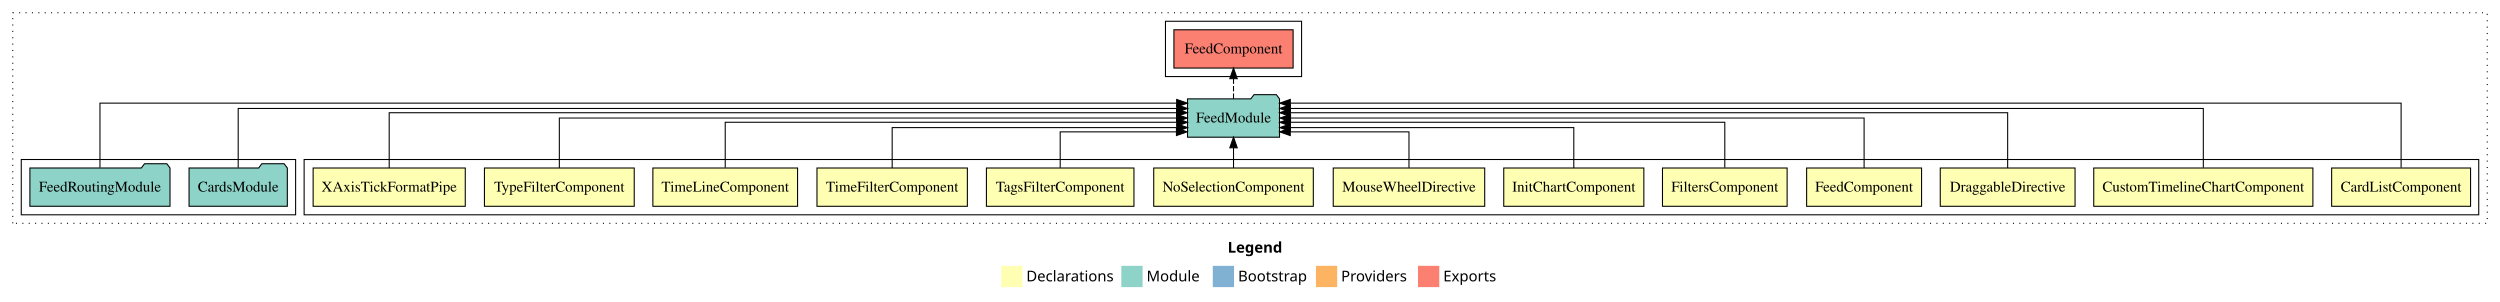
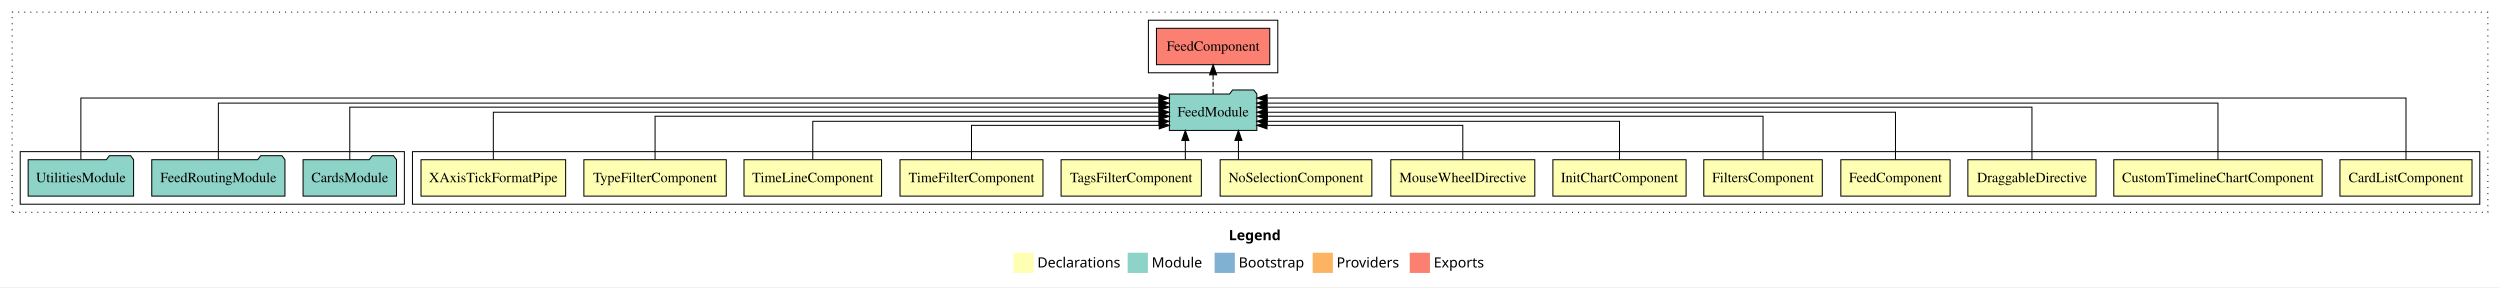
- <svg xmlns="http://www.w3.org/2000/svg" width="2351pt" height="284pt" viewBox="0.00 0.00 2351.00 284.00">
+ <svg xmlns="http://www.w3.org/2000/svg" width="2473pt" height="284pt" viewBox="0.00 0.00 2473.00 284.00">
  <g id="graph0" class="graph" transform="scale(1 1) rotate(0) translate(4 280)">
-     <polygon fill="#ffffff" stroke="transparent" points="-4,4 -4,-280 2347,-280 2347,4 -4,4" />
-     <text text-anchor="start" x="1150.509" y="-42.4" font-family="sans-serif" font-weight="bold" font-size="14.00" fill="#000000">Legend</text>
-     <polygon fill="#ffffb3" stroke="transparent" points="937.5,-10 937.5,-30 957.5,-30 957.5,-10 937.5,-10" />
-     <text text-anchor="start" x="961.129" y="-15.4" font-family="sans-serif" font-size="14.00" fill="#000000">  Declarations</text>
-     <polygon fill="#8dd3c7" stroke="transparent" points="1050.5,-10 1050.5,-30 1070.5,-30 1070.5,-10 1050.5,-10" />
-     <text text-anchor="start" x="1074.225" y="-15.4" font-family="sans-serif" font-size="14.00" fill="#000000">  Module</text>
-     <polygon fill="#80b1d3" stroke="transparent" points="1136.5,-10 1136.5,-30 1156.5,-30 1156.5,-10 1136.5,-10" />
-     <text text-anchor="start" x="1160.281" y="-15.4" font-family="sans-serif" font-size="14.00" fill="#000000">  Bootstrap</text>
-     <polygon fill="#fdb462" stroke="transparent" points="1233.5,-10 1233.5,-30 1253.5,-30 1253.5,-10 1233.5,-10" />
-     <text text-anchor="start" x="1257.173" y="-15.4" font-family="sans-serif" font-size="14.00" fill="#000000">  Providers</text>
-     <polygon fill="#fb8072" stroke="transparent" points="1329.5,-10 1329.5,-30 1349.5,-30 1349.5,-10 1329.5,-10" />
-     <text text-anchor="start" x="1353.226" y="-15.4" font-family="sans-serif" font-size="14.00" fill="#000000">  Exports</text>
+     <polygon fill="#ffffff" stroke="transparent" points="-4,4 -4,-280 2469,-280 2469,4 -4,4" />
+     <text text-anchor="start" x="1211.509" y="-42.4" font-family="sans-serif" font-weight="bold" font-size="14.00" fill="#000000">Legend</text>
+     <polygon fill="#ffffb3" stroke="transparent" points="998.5,-10 998.5,-30 1018.5,-30 1018.5,-10 998.5,-10" />
+     <text text-anchor="start" x="1022.129" y="-15.4" font-family="sans-serif" font-size="14.00" fill="#000000">  Declarations</text>
+     <polygon fill="#8dd3c7" stroke="transparent" points="1111.5,-10 1111.5,-30 1131.5,-30 1131.5,-10 1111.5,-10" />
+     <text text-anchor="start" x="1135.225" y="-15.4" font-family="sans-serif" font-size="14.00" fill="#000000">  Module</text>
+     <polygon fill="#80b1d3" stroke="transparent" points="1197.5,-10 1197.5,-30 1217.5,-30 1217.5,-10 1197.5,-10" />
+     <text text-anchor="start" x="1221.281" y="-15.4" font-family="sans-serif" font-size="14.00" fill="#000000">  Bootstrap</text>
+     <polygon fill="#fdb462" stroke="transparent" points="1294.5,-10 1294.5,-30 1314.5,-30 1314.5,-10 1294.5,-10" />
+     <text text-anchor="start" x="1318.173" y="-15.4" font-family="sans-serif" font-size="14.00" fill="#000000">  Providers</text>
+     <polygon fill="#fb8072" stroke="transparent" points="1390.5,-10 1390.5,-30 1410.5,-30 1410.5,-10 1390.5,-10" />
+     <text text-anchor="start" x="1414.226" y="-15.4" font-family="sans-serif" font-size="14.00" fill="#000000">  Exports</text>
    <g id="clust1" class="cluster">
-       <polygon fill="none" stroke="#000000" stroke-dasharray="1,5" points="8,-70 8,-268 2335,-268 2335,-70 8,-70" />
+       <polygon fill="none" stroke="#000000" stroke-dasharray="1,5" points="8,-70 8,-268 2457,-268 2457,-70 8,-70" />
    </g>
    <g id="clust2" class="cluster">
-       <polygon fill="none" stroke="#000000" points="282,-78 282,-130 2327,-130 2327,-78 282,-78" />
+       <polygon fill="none" stroke="#000000" points="404,-78 404,-130 2449,-130 2449,-78 404,-78" />
    </g>
    <g id="clust16" class="cluster">
-       <polygon fill="none" stroke="#000000" points="16,-78 16,-130 274,-130 274,-78 16,-78" />
+       <polygon fill="none" stroke="#000000" points="16,-78 16,-130 396,-130 396,-78 16,-78" />
    </g>
    <g id="clust17" class="cluster">
-       <polygon fill="none" stroke="#000000" points="1092,-208 1092,-260 1220,-260 1220,-208 1092,-208" />
+       <polygon fill="none" stroke="#000000" points="1132,-208 1132,-260 1260,-260 1260,-208 1132,-208" />
    </g>
    <g id="node1" class="node">
-       <polygon fill="#ffffb3" stroke="#000000" points="2319.323,-122 2188.677,-122 2188.677,-86 2319.323,-86 2319.323,-122" />
-       <text text-anchor="middle" x="2254" y="-99.8" font-family="Times,serif" font-size="14.00" fill="#000000">CardListComponent</text>
+       <polygon fill="#ffffb3" stroke="#000000" points="2441.323,-122 2310.677,-122 2310.677,-86 2441.323,-86 2441.323,-122" />
+       <text text-anchor="middle" x="2376" y="-99.8" font-family="Times,serif" font-size="14.00" fill="#000000">CardListComponent</text>
    </g>
    <g id="node14" class="node">
-       <polygon fill="#8dd3c7" stroke="#000000" points="1199.262,-187 1196.262,-191 1175.262,-191 1172.262,-187 1112.738,-187 1112.738,-151 1199.262,-151 1199.262,-187" />
-       <text text-anchor="middle" x="1156" y="-164.8" font-family="Times,serif" font-size="14.00" fill="#000000">FeedModule</text>
+       <polygon fill="#8dd3c7" stroke="#000000" points="1239.262,-187 1236.262,-191 1215.262,-191 1212.262,-187 1152.738,-187 1152.738,-151 1239.262,-151 1239.262,-187" />
+       <text text-anchor="middle" x="1196" y="-164.8" font-family="Times,serif" font-size="14.00" fill="#000000">FeedModule</text>
    </g>
    <g id="edge1" class="edge">
-       <path fill="none" stroke="#000000" d="M2254,-122.323C2254,-145.66 2254,-183 2254,-183 2254,-183 1209.381,-183 1209.381,-183" />
-       <polygon fill="#000000" stroke="#000000" points="1209.381,-179.5 1199.381,-183 1209.381,-186.5 1209.381,-179.5" />
+       <path fill="none" stroke="#000000" d="M2376,-122.323C2376,-145.66 2376,-183 2376,-183 2376,-183 1249.396,-183 1249.396,-183" />
+       <polygon fill="#000000" stroke="#000000" points="1249.396,-179.5 1239.396,-183 1249.396,-186.5 1249.396,-179.5" />
    </g>
    <g id="node2" class="node">
-       <polygon fill="#ffffb3" stroke="#000000" points="2171.042,-122 1964.958,-122 1964.958,-86 2171.042,-86 2171.042,-122" />
-       <text text-anchor="middle" x="2068" y="-99.8" font-family="Times,serif" font-size="14.00" fill="#000000">CustomTimelineChartComponent</text>
+       <polygon fill="#ffffb3" stroke="#000000" points="2293.042,-122 2086.958,-122 2086.958,-86 2293.042,-86 2293.042,-122" />
+       <text text-anchor="middle" x="2190" y="-99.8" font-family="Times,serif" font-size="14.00" fill="#000000">CustomTimelineChartComponent</text>
    </g>
    <g id="edge2" class="edge">
-       <path fill="none" stroke="#000000" d="M2068,-122.292C2068,-144.206 2068,-178 2068,-178 2068,-178 1209.374,-178 1209.374,-178" />
-       <polygon fill="#000000" stroke="#000000" points="1209.374,-174.5 1199.374,-178 1209.374,-181.5 1209.374,-174.5" />
+       <path fill="none" stroke="#000000" d="M2190,-122.292C2190,-144.206 2190,-178 2190,-178 2190,-178 1249.35,-178 1249.35,-178" />
+       <polygon fill="#000000" stroke="#000000" points="1249.35,-174.5 1239.35,-178 1249.35,-181.5 1249.35,-174.5" />
    </g>
    <g id="node3" class="node">
-       <polygon fill="#ffffb3" stroke="#000000" points="1947.385,-122 1820.615,-122 1820.615,-86 1947.385,-86 1947.385,-122" />
-       <text text-anchor="middle" x="1884" y="-99.8" font-family="Times,serif" font-size="14.00" fill="#000000">DraggableDirective</text>
+       <polygon fill="#ffffb3" stroke="#000000" points="2069.385,-122 1942.615,-122 1942.615,-86 2069.385,-86 2069.385,-122" />
+       <text text-anchor="middle" x="2006" y="-99.8" font-family="Times,serif" font-size="14.00" fill="#000000">DraggableDirective</text>
    </g>
    <g id="edge3" class="edge">
-       <path fill="none" stroke="#000000" d="M1884,-122.027C1884,-142.767 1884,-174 1884,-174 1884,-174 1209.36,-174 1209.36,-174" />
-       <polygon fill="#000000" stroke="#000000" points="1209.36,-170.5 1199.36,-174 1209.36,-177.5 1209.36,-170.5" />
+       <path fill="none" stroke="#000000" d="M2006,-122.027C2006,-142.767 2006,-174 2006,-174 2006,-174 1249.263,-174 1249.263,-174" />
+       <polygon fill="#000000" stroke="#000000" points="1249.263,-170.5 1239.263,-174 1249.263,-177.5 1249.263,-170.5" />
    </g>
    <g id="node4" class="node">
-       <polygon fill="#ffffb3" stroke="#000000" points="1803.045,-122 1694.955,-122 1694.955,-86 1803.045,-86 1803.045,-122" />
-       <text text-anchor="middle" x="1749" y="-99.8" font-family="Times,serif" font-size="14.00" fill="#000000">FeedComponent</text>
+       <polygon fill="#ffffb3" stroke="#000000" points="1925.045,-122 1816.955,-122 1816.955,-86 1925.045,-86 1925.045,-122" />
+       <text text-anchor="middle" x="1871" y="-99.8" font-family="Times,serif" font-size="14.00" fill="#000000">FeedComponent</text>
    </g>
    <g id="edge4" class="edge">
-       <path fill="none" stroke="#000000" d="M1749,-122.106C1749,-141.339 1749,-169 1749,-169 1749,-169 1209.605,-169 1209.605,-169" />
-       <polygon fill="#000000" stroke="#000000" points="1209.605,-165.5 1199.605,-169 1209.605,-172.5 1209.605,-165.5" />
+       <path fill="none" stroke="#000000" d="M1871,-122.106C1871,-141.339 1871,-169 1871,-169 1871,-169 1249.509,-169 1249.509,-169" />
+       <polygon fill="#000000" stroke="#000000" points="1249.509,-165.5 1239.509,-169 1249.509,-172.5 1249.509,-165.5" />
    </g>
    <g id="node5" class="node">
-       <polygon fill="#ffffb3" stroke="#000000" points="1676.607,-122 1559.393,-122 1559.393,-86 1676.607,-86 1676.607,-122" />
-       <text text-anchor="middle" x="1618" y="-99.8" font-family="Times,serif" font-size="14.00" fill="#000000">FiltersComponent</text>
+       <polygon fill="#ffffb3" stroke="#000000" points="1798.607,-122 1681.393,-122 1681.393,-86 1798.607,-86 1798.607,-122" />
+       <text text-anchor="middle" x="1740" y="-99.8" font-family="Times,serif" font-size="14.00" fill="#000000">FiltersComponent</text>
    </g>
    <g id="edge5" class="edge">
-       <path fill="none" stroke="#000000" d="M1618,-122.302C1618,-140.27 1618,-165 1618,-165 1618,-165 1209.464,-165 1209.464,-165" />
-       <polygon fill="#000000" stroke="#000000" points="1209.464,-161.5 1199.464,-165 1209.464,-168.5 1209.464,-161.5" />
+       <path fill="none" stroke="#000000" d="M1740,-122.302C1740,-140.27 1740,-165 1740,-165 1740,-165 1249.598,-165 1249.598,-165" />
+       <polygon fill="#000000" stroke="#000000" points="1249.598,-161.5 1239.598,-165 1249.598,-168.5 1249.598,-161.5" />
    </g>
    <g id="node6" class="node">
-       <polygon fill="#ffffb3" stroke="#000000" points="1541.877,-122 1410.123,-122 1410.123,-86 1541.877,-86 1541.877,-122" />
-       <text text-anchor="middle" x="1476" y="-99.8" font-family="Times,serif" font-size="14.00" fill="#000000">InitChartComponent</text>
+       <polygon fill="#ffffb3" stroke="#000000" points="1663.877,-122 1532.123,-122 1532.123,-86 1663.877,-86 1663.877,-122" />
+       <text text-anchor="middle" x="1598" y="-99.8" font-family="Times,serif" font-size="14.00" fill="#000000">InitChartComponent</text>
    </g>
    <g id="edge6" class="edge">
-       <path fill="none" stroke="#000000" d="M1476,-122.027C1476,-138.398 1476,-160 1476,-160 1476,-160 1209.49,-160 1209.49,-160" />
-       <polygon fill="#000000" stroke="#000000" points="1209.49,-156.5 1199.49,-160 1209.49,-163.5 1209.49,-156.5" />
+       <path fill="none" stroke="#000000" d="M1598,-122.027C1598,-138.398 1598,-160 1598,-160 1598,-160 1249.403,-160 1249.403,-160" />
+       <polygon fill="#000000" stroke="#000000" points="1249.403,-156.5 1239.403,-160 1249.403,-163.5 1249.403,-156.5" />
    </g>
    <g id="node7" class="node">
-       <polygon fill="#ffffb3" stroke="#000000" points="1392.221,-122 1249.779,-122 1249.779,-86 1392.221,-86 1392.221,-122" />
-       <text text-anchor="middle" x="1321" y="-99.8" font-family="Times,serif" font-size="14.00" fill="#000000">MouseWheelDirective</text>
+       <polygon fill="#ffffb3" stroke="#000000" points="1514.221,-122 1371.779,-122 1371.779,-86 1514.221,-86 1514.221,-122" />
+       <text text-anchor="middle" x="1443" y="-99.8" font-family="Times,serif" font-size="14.00" fill="#000000">MouseWheelDirective</text>
    </g>
    <g id="edge7" class="edge">
-       <path fill="none" stroke="#000000" d="M1321,-122.187C1321,-137.182 1321,-156 1321,-156 1321,-156 1209.352,-156 1209.352,-156" />
-       <polygon fill="#000000" stroke="#000000" points="1209.352,-152.5 1199.352,-156 1209.352,-159.5 1209.352,-152.5" />
+       <path fill="none" stroke="#000000" d="M1443,-122.187C1443,-137.182 1443,-156 1443,-156 1443,-156 1249.307,-156 1249.307,-156" />
+       <polygon fill="#000000" stroke="#000000" points="1249.307,-152.5 1239.307,-156 1249.307,-159.5 1249.307,-152.5" />
    </g>
    <g id="node8" class="node">
-       <polygon fill="#ffffb3" stroke="#000000" points="1231.038,-122 1080.962,-122 1080.962,-86 1231.038,-86 1231.038,-122" />
-       <text text-anchor="middle" x="1156" y="-99.8" font-family="Times,serif" font-size="14.00" fill="#000000">NoSelectionComponent</text>
+       <polygon fill="#ffffb3" stroke="#000000" points="1353.038,-122 1202.962,-122 1202.962,-86 1353.038,-86 1353.038,-122" />
+       <text text-anchor="middle" x="1278" y="-99.8" font-family="Times,serif" font-size="14.00" fill="#000000">NoSelectionComponent</text>
    </g>
    <g id="edge8" class="edge">
-       <path fill="none" stroke="#000000" d="M1156,-122.106C1156,-122.106 1156,-140.991 1156,-140.991" />
-       <polygon fill="#000000" stroke="#000000" points="1152.5,-140.991 1156,-150.991 1159.5,-140.991 1152.5,-140.991" />
+       <path fill="none" stroke="#000000" d="M1221.056,-122.106C1221.056,-122.106 1221.056,-140.991 1221.056,-140.991" />
+       <polygon fill="#000000" stroke="#000000" points="1217.556,-140.991 1221.056,-150.991 1224.556,-140.991 1217.556,-140.991" />
    </g>
    <g id="node9" class="node">
-       <polygon fill="#ffffb3" stroke="#000000" points="1062.374,-122 923.626,-122 923.626,-86 1062.374,-86 1062.374,-122" />
-       <text text-anchor="middle" x="993" y="-99.8" font-family="Times,serif" font-size="14.00" fill="#000000">TagsFilterComponent</text>
+       <polygon fill="#ffffb3" stroke="#000000" points="1184.374,-122 1045.626,-122 1045.626,-86 1184.374,-86 1184.374,-122" />
+       <text text-anchor="middle" x="1115" y="-99.8" font-family="Times,serif" font-size="14.00" fill="#000000">TagsFilterComponent</text>
    </g>
    <g id="edge9" class="edge">
-       <path fill="none" stroke="#000000" d="M993,-122.187C993,-137.182 993,-156 993,-156 993,-156 1102.319,-156 1102.319,-156" />
-       <polygon fill="#000000" stroke="#000000" points="1102.319,-159.5 1112.319,-156 1102.319,-152.5 1102.319,-159.5" />
+       <path fill="none" stroke="#000000" d="M1168.528,-122.106C1168.528,-122.106 1168.528,-140.991 1168.528,-140.991" />
+       <polygon fill="#000000" stroke="#000000" points="1165.028,-140.991 1168.528,-150.991 1172.028,-140.991 1165.028,-140.991" />
    </g>
    <g id="node10" class="node">
-       <polygon fill="#ffffb3" stroke="#000000" points="905.711,-122 764.289,-122 764.289,-86 905.711,-86 905.711,-122" />
-       <text text-anchor="middle" x="835" y="-99.8" font-family="Times,serif" font-size="14.00" fill="#000000">TimeFilterComponent</text>
+       <polygon fill="#ffffb3" stroke="#000000" points="1027.711,-122 886.289,-122 886.289,-86 1027.711,-86 1027.711,-122" />
+       <text text-anchor="middle" x="957" y="-99.8" font-family="Times,serif" font-size="14.00" fill="#000000">TimeFilterComponent</text>
    </g>
    <g id="edge10" class="edge">
-       <path fill="none" stroke="#000000" d="M835,-122.027C835,-138.398 835,-160 835,-160 835,-160 1102.708,-160 1102.708,-160" />
-       <polygon fill="#000000" stroke="#000000" points="1102.708,-163.5 1112.708,-160 1102.708,-156.5 1102.708,-163.5" />
+       <path fill="none" stroke="#000000" d="M957,-122.187C957,-137.182 957,-156 957,-156 957,-156 1142.719,-156 1142.719,-156" />
+       <polygon fill="#000000" stroke="#000000" points="1142.719,-159.5 1152.719,-156 1142.719,-152.5 1142.719,-159.5" />
    </g>
    <g id="node11" class="node">
-       <polygon fill="#ffffb3" stroke="#000000" points="746.039,-122 609.961,-122 609.961,-86 746.039,-86 746.039,-122" />
-       <text text-anchor="middle" x="678" y="-99.8" font-family="Times,serif" font-size="14.00" fill="#000000">TimeLineComponent</text>
+       <polygon fill="#ffffb3" stroke="#000000" points="868.039,-122 731.961,-122 731.961,-86 868.039,-86 868.039,-122" />
+       <text text-anchor="middle" x="800" y="-99.8" font-family="Times,serif" font-size="14.00" fill="#000000">TimeLineComponent</text>
    </g>
    <g id="edge11" class="edge">
-       <path fill="none" stroke="#000000" d="M678,-122.302C678,-140.27 678,-165 678,-165 678,-165 1102.738,-165 1102.738,-165" />
-       <polygon fill="#000000" stroke="#000000" points="1102.738,-168.5 1112.738,-165 1102.738,-161.5 1102.738,-168.5" />
+       <path fill="none" stroke="#000000" d="M800,-122.027C800,-138.398 800,-160 800,-160 800,-160 1142.488,-160 1142.488,-160" />
+       <polygon fill="#000000" stroke="#000000" points="1142.488,-163.5 1152.488,-160 1142.488,-156.5 1142.488,-163.5" />
    </g>
    <g id="node12" class="node">
-       <polygon fill="#ffffb3" stroke="#000000" points="592.43,-122 451.57,-122 451.57,-86 592.43,-86 592.43,-122" />
-       <text text-anchor="middle" x="522" y="-99.8" font-family="Times,serif" font-size="14.00" fill="#000000">TypeFilterComponent</text>
+       <polygon fill="#ffffb3" stroke="#000000" points="714.43,-122 573.57,-122 573.57,-86 714.43,-86 714.43,-122" />
+       <text text-anchor="middle" x="644" y="-99.8" font-family="Times,serif" font-size="14.00" fill="#000000">TypeFilterComponent</text>
    </g>
    <g id="edge12" class="edge">
-       <path fill="none" stroke="#000000" d="M522,-122.106C522,-141.339 522,-169 522,-169 522,-169 1102.423,-169 1102.423,-169" />
-       <polygon fill="#000000" stroke="#000000" points="1102.423,-172.5 1112.423,-169 1102.423,-165.5 1102.423,-172.5" />
+       <path fill="none" stroke="#000000" d="M644,-122.302C644,-140.27 644,-165 644,-165 644,-165 1142.686,-165 1142.686,-165" />
+       <polygon fill="#000000" stroke="#000000" points="1142.686,-168.5 1152.686,-165 1142.686,-161.5 1142.686,-168.5" />
    </g>
    <g id="node13" class="node">
-       <polygon fill="#ffffb3" stroke="#000000" points="433.534,-122 290.466,-122 290.466,-86 433.534,-86 433.534,-122" />
-       <text text-anchor="middle" x="362" y="-99.8" font-family="Times,serif" font-size="14.00" fill="#000000">XAxisTickFormatPipe</text>
+       <polygon fill="#ffffb3" stroke="#000000" points="555.534,-122 412.466,-122 412.466,-86 555.534,-86 555.534,-122" />
+       <text text-anchor="middle" x="484" y="-99.8" font-family="Times,serif" font-size="14.00" fill="#000000">XAxisTickFormatPipe</text>
    </g>
    <g id="edge13" class="edge">
-       <path fill="none" stroke="#000000" d="M362,-122.027C362,-142.767 362,-174 362,-174 362,-174 1102.464,-174 1102.464,-174" />
-       <polygon fill="#000000" stroke="#000000" points="1102.464,-177.5 1112.464,-174 1102.464,-170.5 1102.464,-177.5" />
+       <path fill="none" stroke="#000000" d="M484,-122.106C484,-141.339 484,-169 484,-169 484,-169 1142.533,-169 1142.533,-169" />
+       <polygon fill="#000000" stroke="#000000" points="1142.533,-172.5 1152.533,-169 1142.533,-165.5 1142.533,-172.5" />
+     </g>
+     <g id="node18" class="node">
+       <polygon fill="#fb8072" stroke="#000000" points="1252.044,-252 1139.956,-252 1139.956,-216 1252.044,-216 1252.044,-252" />
+       <text text-anchor="middle" x="1196" y="-229.8" font-family="Times,serif" font-size="14.00" fill="#000000">FeedComponent </text>
+     </g>
+     <g id="edge17" class="edge">
+       <path fill="none" stroke="#000000" stroke-dasharray="5,2" d="M1196,-187.106C1196,-187.106 1196,-205.991 1196,-205.991" />
+       <polygon fill="#000000" stroke="#000000" points="1192.5,-205.991 1196,-215.991 1199.5,-205.991 1192.5,-205.991" />
+     </g>
+     <g id="node15" class="node">
+       <polygon fill="#8dd3c7" stroke="#000000" points="388.206,-122 385.206,-126 364.206,-126 361.206,-122 295.794,-122 295.794,-86 388.206,-86 388.206,-122" />
+       <text text-anchor="middle" x="342" y="-99.8" font-family="Times,serif" font-size="14.00" fill="#000000">CardsModule</text>
+     </g>
+     <g id="edge14" class="edge">
+       <path fill="none" stroke="#000000" d="M342,-122.027C342,-142.767 342,-174 342,-174 342,-174 1142.476,-174 1142.476,-174" />
+       <polygon fill="#000000" stroke="#000000" points="1142.476,-177.5 1152.476,-174 1142.476,-170.5 1142.476,-177.5" />
+     </g>
+     <g id="node16" class="node">
+       <polygon fill="#8dd3c7" stroke="#000000" points="277.88,-122 274.88,-126 253.88,-126 250.88,-122 146.12,-122 146.12,-86 277.88,-86 277.88,-122" />
+       <text text-anchor="middle" x="212" y="-99.8" font-family="Times,serif" font-size="14.00" fill="#000000">FeedRoutingModule</text>
+     </g>
+     <g id="edge15" class="edge">
+       <path fill="none" stroke="#000000" d="M212,-122.292C212,-144.206 212,-178 212,-178 212,-178 1142.449,-178 1142.449,-178" />
+       <polygon fill="#000000" stroke="#000000" points="1142.449,-181.5 1152.449,-178 1142.449,-174.5 1142.449,-181.5" />
    </g>
    <g id="node17" class="node">
-       <polygon fill="#fb8072" stroke="#000000" points="1212.044,-252 1099.956,-252 1099.956,-216 1212.044,-216 1212.044,-252" />
-       <text text-anchor="middle" x="1156" y="-229.8" font-family="Times,serif" font-size="14.00" fill="#000000">FeedComponent </text>
+       <polygon fill="#8dd3c7" stroke="#000000" points="128.16,-122 125.16,-126 104.16,-126 101.16,-122 23.84,-122 23.84,-86 128.16,-86 128.16,-122" />
+       <text text-anchor="middle" x="76" y="-99.8" font-family="Times,serif" font-size="14.00" fill="#000000">UtilitiesModule</text>
    </g>
    <g id="edge16" class="edge">
-       <path fill="none" stroke="#000000" stroke-dasharray="5,2" d="M1156,-187.106C1156,-187.106 1156,-205.991 1156,-205.991" />
-       <polygon fill="#000000" stroke="#000000" points="1152.5,-205.991 1156,-215.991 1159.5,-205.991 1152.5,-205.991" />
-     </g>
-     <g id="node15" class="node">
-       <polygon fill="#8dd3c7" stroke="#000000" points="266.206,-122 263.206,-126 242.206,-126 239.206,-122 173.794,-122 173.794,-86 266.206,-86 266.206,-122" />
-       <text text-anchor="middle" x="220" y="-99.8" font-family="Times,serif" font-size="14.00" fill="#000000">CardsModule</text>
-     </g>
-     <g id="edge14" class="edge">
-       <path fill="none" stroke="#000000" d="M220,-122.292C220,-144.206 220,-178 220,-178 220,-178 1102.732,-178 1102.732,-178" />
-       <polygon fill="#000000" stroke="#000000" points="1102.732,-181.5 1112.732,-178 1102.732,-174.5 1102.732,-181.5" />
-     </g>
-     <g id="node16" class="node">
-       <polygon fill="#8dd3c7" stroke="#000000" points="155.88,-122 152.88,-126 131.88,-126 128.88,-122 24.12,-122 24.12,-86 155.88,-86 155.88,-122" />
-       <text text-anchor="middle" x="90" y="-99.8" font-family="Times,serif" font-size="14.00" fill="#000000">FeedRoutingModule</text>
-     </g>
-     <g id="edge15" class="edge">
-       <path fill="none" stroke="#000000" d="M90,-122.323C90,-145.66 90,-183 90,-183 90,-183 1102.558,-183 1102.558,-183" />
-       <polygon fill="#000000" stroke="#000000" points="1102.558,-186.5 1112.558,-183 1102.558,-179.5 1102.558,-186.5" />
+       <path fill="none" stroke="#000000" d="M76,-122.323C76,-145.66 76,-183 76,-183 76,-183 1142.438,-183 1142.438,-183" />
+       <polygon fill="#000000" stroke="#000000" points="1142.438,-186.5 1152.438,-183 1142.438,-179.5 1142.438,-186.5" />
    </g>
  </g>
</svg>
